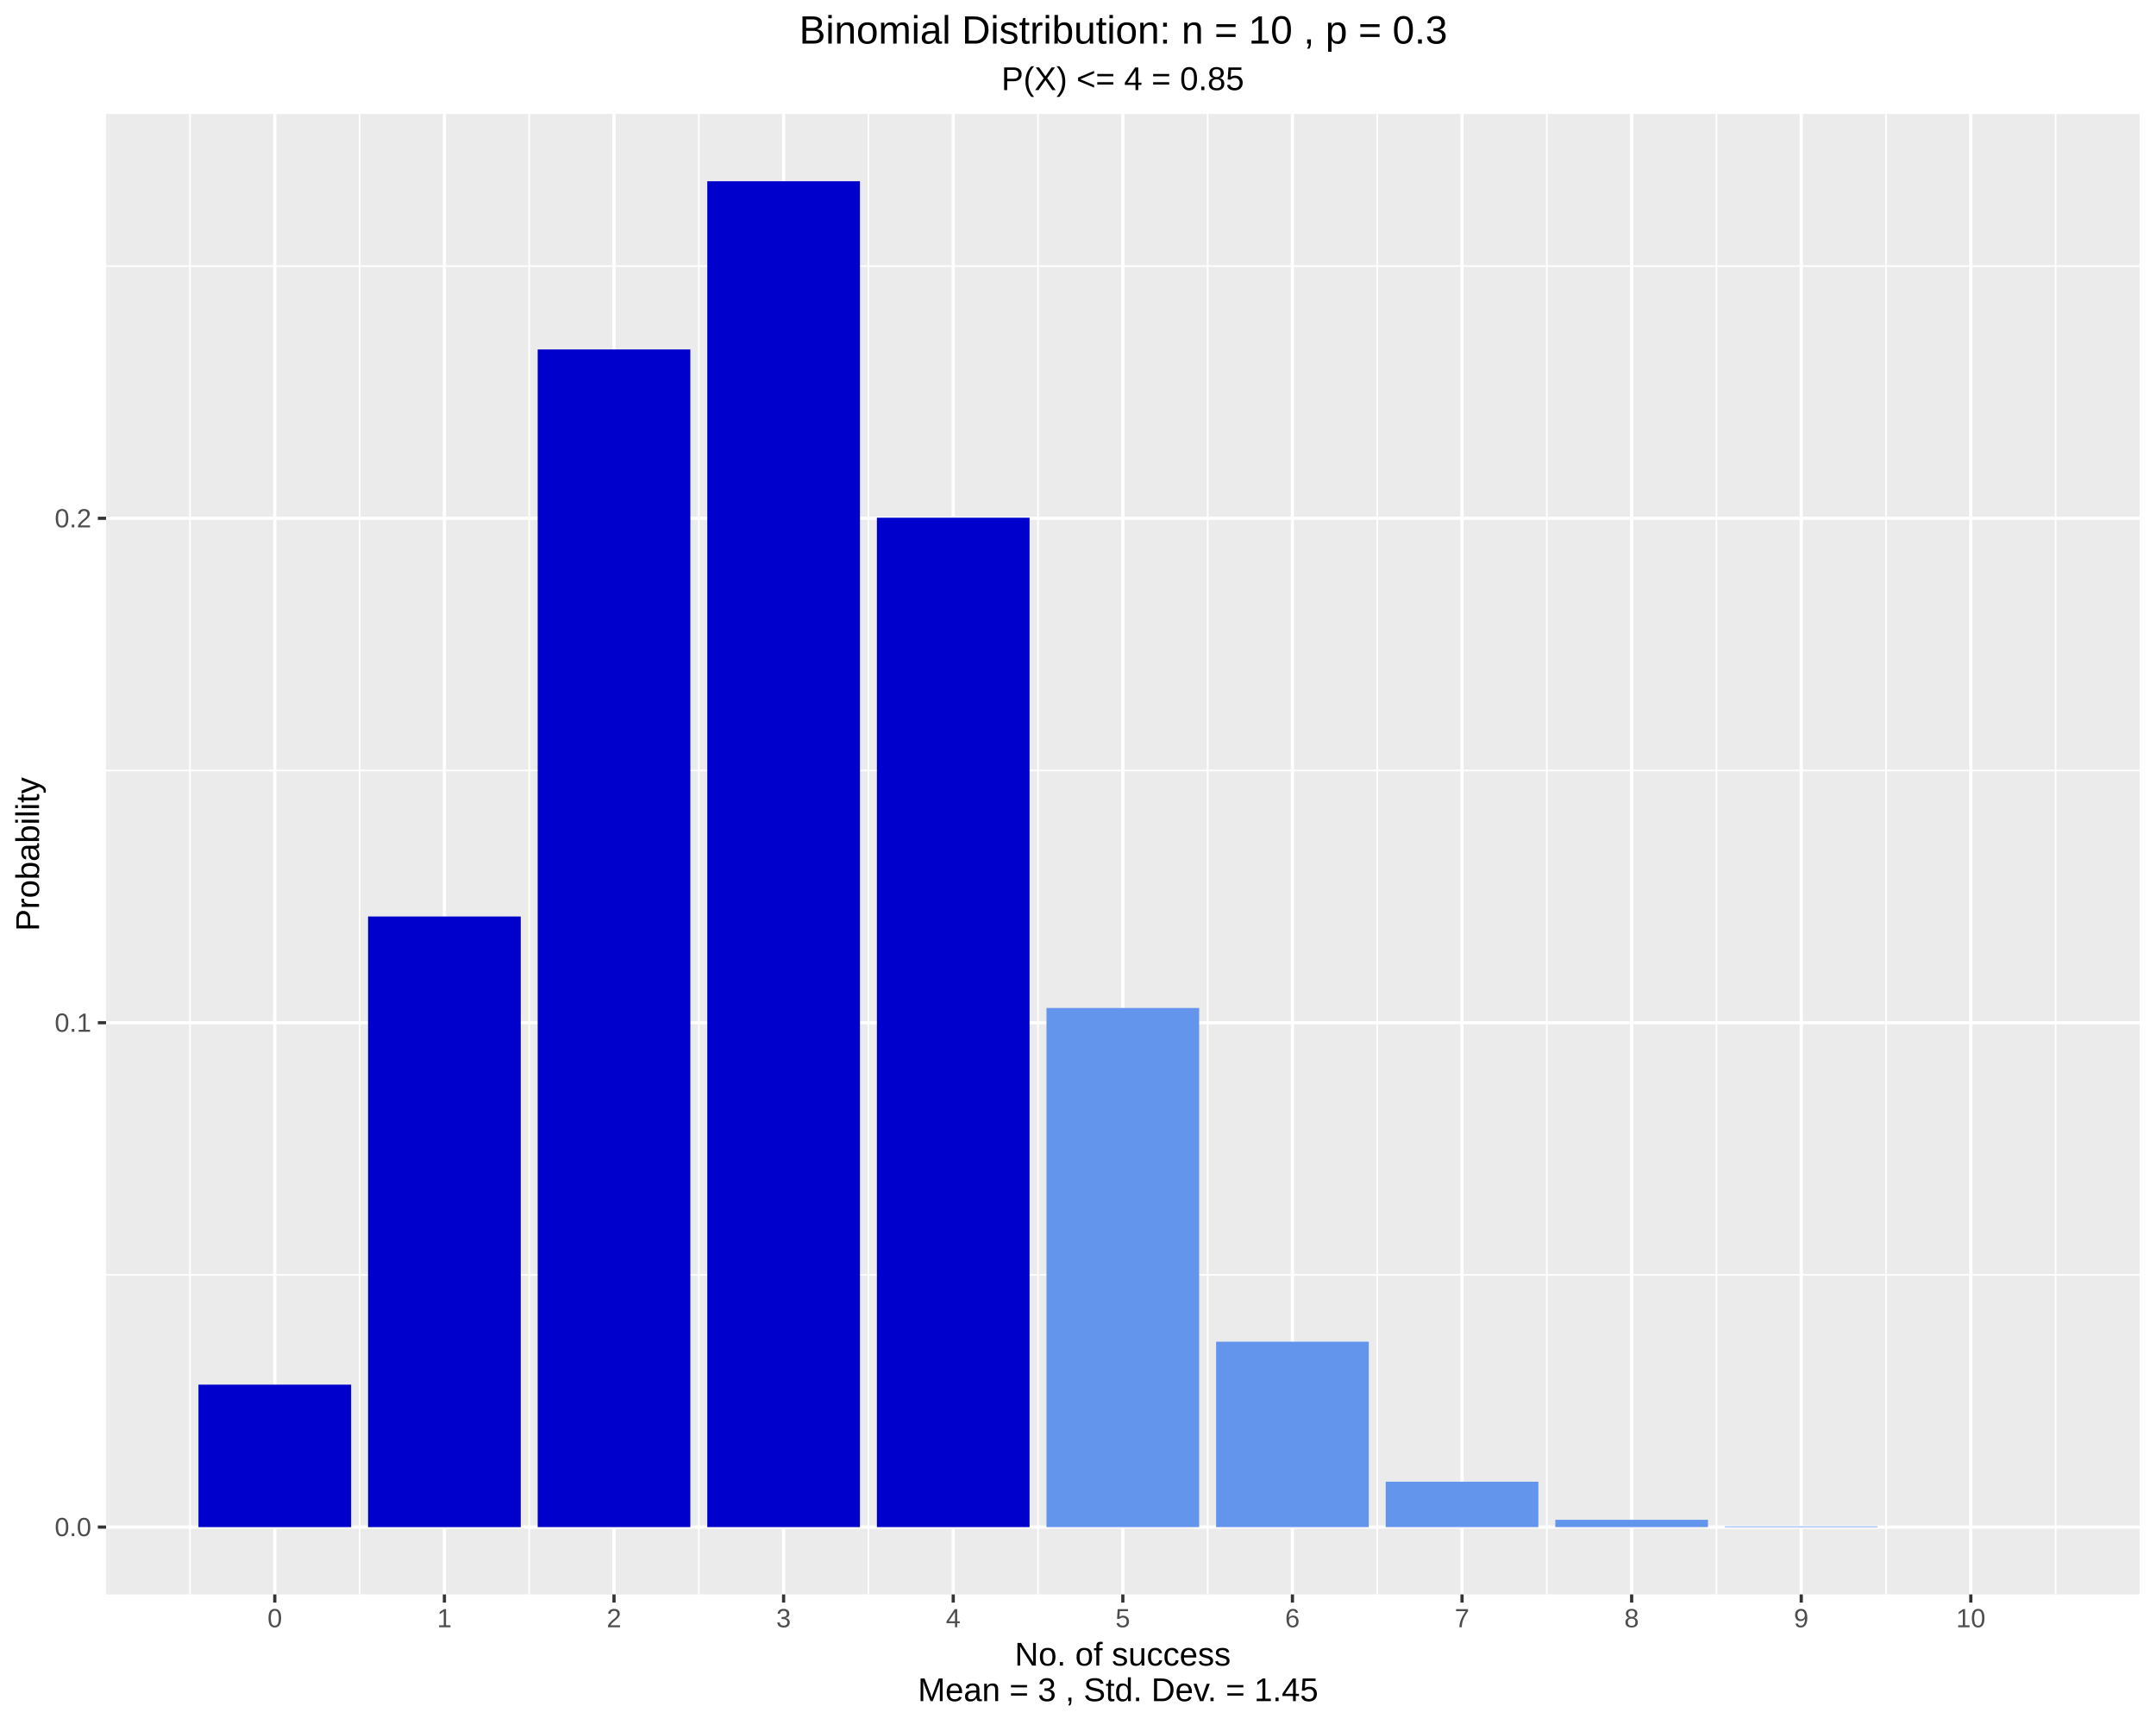
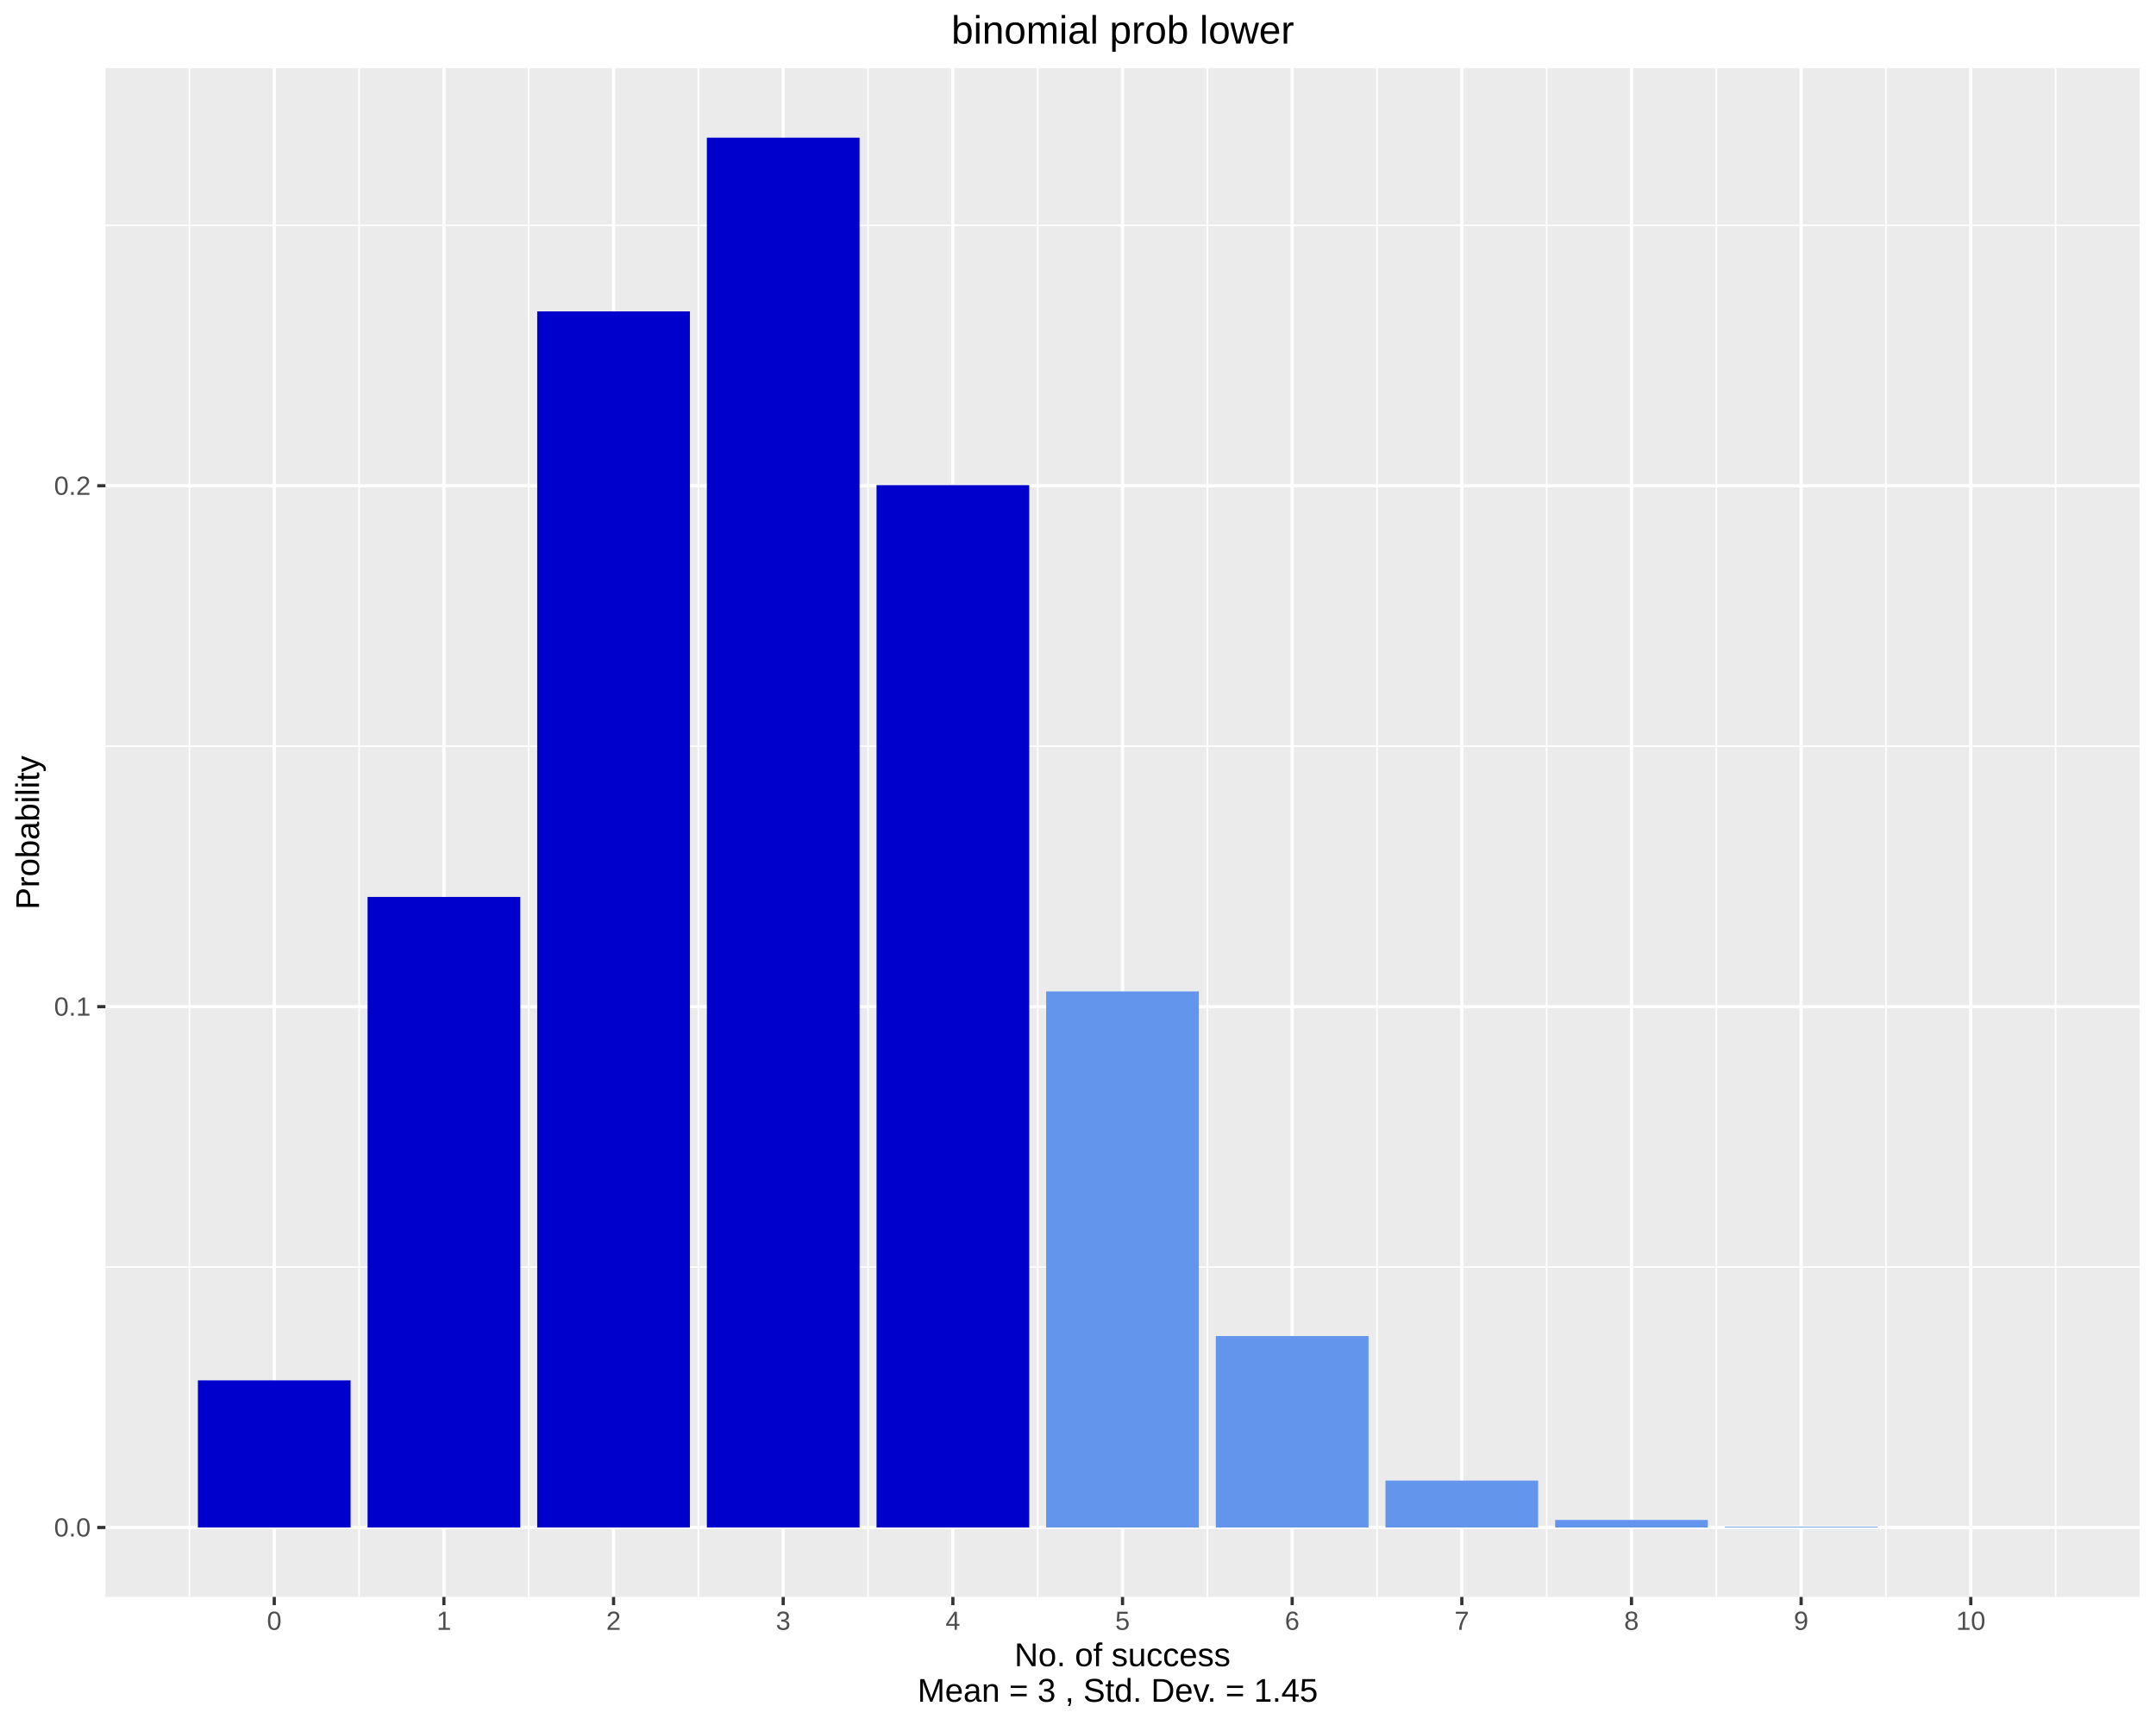
<svg xmlns="http://www.w3.org/2000/svg" viewBox="0 0 720.00 576.00">
  <defs>
    <style type="text/css">
    line, polyline, polygon, path, rect, circle {
      fill: none;
      stroke: #000000;
      stroke-linecap: round;
      stroke-linejoin: round;
      stroke-miterlimit: 10.00;
    }
  </style>
  </defs>
  <rect width="100%" height="100%" style="stroke: none; fill: #FFFFFF;" />
  <rect x="0.00" y="0.00" width="720.00" height="576.00" style="stroke-width: 1.07; stroke: #FFFFFF; fill: #FFFFFF;" />
  <defs>
-     <clipPath id="cpMzUuNDJ8NzE0LjUyfDUzMi4zOXwzOC4wNQ==">
-       <rect x="35.42" y="38.05" width="679.10" height="494.34" />
+     <clipPath id="cpMzUuMjF8NzE0LjUyfDUzMy4yNXwyMi43Nw==">
+       <rect x="35.21" y="22.77" width="679.31" height="510.48" />
    </clipPath>
  </defs>
-   <rect x="35.42" y="38.05" width="679.10" height="494.34" style="stroke-width: 1.07; stroke: none; fill: #EBEBEB;" clip-path="url(#cpMzUuNDJ8NzE0LjUyfDUzMi4zOXwzOC4wNQ==)" />
-   <polyline points="35.42,425.71 714.52,425.71 " style="stroke-width: 0.53; stroke: #FFFFFF; stroke-linecap: butt;" clip-path="url(#cpMzUuNDJ8NzE0LjUyfDUzMi4zOXwzOC4wNQ==)" />
-   <polyline points="35.42,257.28 714.52,257.28 " style="stroke-width: 0.53; stroke: #FFFFFF; stroke-linecap: butt;" clip-path="url(#cpMzUuNDJ8NzE0LjUyfDUzMi4zOXwzOC4wNQ==)" />
-   <polyline points="35.42,88.86 714.52,88.86 " style="stroke-width: 0.53; stroke: #FFFFFF; stroke-linecap: butt;" clip-path="url(#cpMzUuNDJ8NzE0LjUyfDUzMi4zOXwzOC4wNQ==)" />
-   <polyline points="63.45,532.39 63.45,38.05 " style="stroke-width: 0.53; stroke: #FFFFFF; stroke-linecap: butt;" clip-path="url(#cpMzUuNDJ8NzE0LjUyfDUzMi4zOXwzOC4wNQ==)" />
-   <polyline points="120.09,532.39 120.09,38.05 " style="stroke-width: 0.53; stroke: #FFFFFF; stroke-linecap: butt;" clip-path="url(#cpMzUuNDJ8NzE0LjUyfDUzMi4zOXwzOC4wNQ==)" />
-   <polyline points="176.73,532.39 176.73,38.05 " style="stroke-width: 0.53; stroke: #FFFFFF; stroke-linecap: butt;" clip-path="url(#cpMzUuNDJ8NzE0LjUyfDUzMi4zOXwzOC4wNQ==)" />
-   <polyline points="233.37,532.39 233.37,38.05 " style="stroke-width: 0.53; stroke: #FFFFFF; stroke-linecap: butt;" clip-path="url(#cpMzUuNDJ8NzE0LjUyfDUzMi4zOXwzOC4wNQ==)" />
-   <polyline points="290.01,532.39 290.01,38.05 " style="stroke-width: 0.53; stroke: #FFFFFF; stroke-linecap: butt;" clip-path="url(#cpMzUuNDJ8NzE0LjUyfDUzMi4zOXwzOC4wNQ==)" />
-   <polyline points="346.65,532.39 346.65,38.05 " style="stroke-width: 0.53; stroke: #FFFFFF; stroke-linecap: butt;" clip-path="url(#cpMzUuNDJ8NzE0LjUyfDUzMi4zOXwzOC4wNQ==)" />
-   <polyline points="403.29,532.39 403.29,38.05 " style="stroke-width: 0.53; stroke: #FFFFFF; stroke-linecap: butt;" clip-path="url(#cpMzUuNDJ8NzE0LjUyfDUzMi4zOXwzOC4wNQ==)" />
-   <polyline points="459.93,532.39 459.93,38.05 " style="stroke-width: 0.53; stroke: #FFFFFF; stroke-linecap: butt;" clip-path="url(#cpMzUuNDJ8NzE0LjUyfDUzMi4zOXwzOC4wNQ==)" />
-   <polyline points="516.57,532.39 516.57,38.05 " style="stroke-width: 0.53; stroke: #FFFFFF; stroke-linecap: butt;" clip-path="url(#cpMzUuNDJ8NzE0LjUyfDUzMi4zOXwzOC4wNQ==)" />
-   <polyline points="573.21,532.39 573.21,38.05 " style="stroke-width: 0.53; stroke: #FFFFFF; stroke-linecap: butt;" clip-path="url(#cpMzUuNDJ8NzE0LjUyfDUzMi4zOXwzOC4wNQ==)" />
-   <polyline points="629.84,532.39 629.84,38.05 " style="stroke-width: 0.53; stroke: #FFFFFF; stroke-linecap: butt;" clip-path="url(#cpMzUuNDJ8NzE0LjUyfDUzMi4zOXwzOC4wNQ==)" />
-   <polyline points="686.48,532.39 686.48,38.05 " style="stroke-width: 0.53; stroke: #FFFFFF; stroke-linecap: butt;" clip-path="url(#cpMzUuNDJ8NzE0LjUyfDUzMi4zOXwzOC4wNQ==)" />
-   <polyline points="35.42,509.92 714.52,509.92 " style="stroke-width: 1.07; stroke: #FFFFFF; stroke-linecap: butt;" clip-path="url(#cpMzUuNDJ8NzE0LjUyfDUzMi4zOXwzOC4wNQ==)" />
-   <polyline points="35.42,341.50 714.52,341.50 " style="stroke-width: 1.07; stroke: #FFFFFF; stroke-linecap: butt;" clip-path="url(#cpMzUuNDJ8NzE0LjUyfDUzMi4zOXwzOC4wNQ==)" />
-   <polyline points="35.42,173.07 714.52,173.07 " style="stroke-width: 1.07; stroke: #FFFFFF; stroke-linecap: butt;" clip-path="url(#cpMzUuNDJ8NzE0LjUyfDUzMi4zOXwzOC4wNQ==)" />
-   <polyline points="91.77,532.39 91.77,38.05 " style="stroke-width: 1.07; stroke: #FFFFFF; stroke-linecap: butt;" clip-path="url(#cpMzUuNDJ8NzE0LjUyfDUzMi4zOXwzOC4wNQ==)" />
-   <polyline points="148.41,532.39 148.41,38.05 " style="stroke-width: 1.07; stroke: #FFFFFF; stroke-linecap: butt;" clip-path="url(#cpMzUuNDJ8NzE0LjUyfDUzMi4zOXwzOC4wNQ==)" />
-   <polyline points="205.05,532.39 205.05,38.05 " style="stroke-width: 1.07; stroke: #FFFFFF; stroke-linecap: butt;" clip-path="url(#cpMzUuNDJ8NzE0LjUyfDUzMi4zOXwzOC4wNQ==)" />
-   <polyline points="261.69,532.39 261.69,38.05 " style="stroke-width: 1.07; stroke: #FFFFFF; stroke-linecap: butt;" clip-path="url(#cpMzUuNDJ8NzE0LjUyfDUzMi4zOXwzOC4wNQ==)" />
-   <polyline points="318.33,532.39 318.33,38.05 " style="stroke-width: 1.07; stroke: #FFFFFF; stroke-linecap: butt;" clip-path="url(#cpMzUuNDJ8NzE0LjUyfDUzMi4zOXwzOC4wNQ==)" />
-   <polyline points="374.97,532.39 374.97,38.05 " style="stroke-width: 1.07; stroke: #FFFFFF; stroke-linecap: butt;" clip-path="url(#cpMzUuNDJ8NzE0LjUyfDUzMi4zOXwzOC4wNQ==)" />
-   <polyline points="431.61,532.39 431.61,38.05 " style="stroke-width: 1.07; stroke: #FFFFFF; stroke-linecap: butt;" clip-path="url(#cpMzUuNDJ8NzE0LjUyfDUzMi4zOXwzOC4wNQ==)" />
-   <polyline points="488.25,532.39 488.25,38.05 " style="stroke-width: 1.07; stroke: #FFFFFF; stroke-linecap: butt;" clip-path="url(#cpMzUuNDJ8NzE0LjUyfDUzMi4zOXwzOC4wNQ==)" />
-   <polyline points="544.89,532.39 544.89,38.05 " style="stroke-width: 1.07; stroke: #FFFFFF; stroke-linecap: butt;" clip-path="url(#cpMzUuNDJ8NzE0LjUyfDUzMi4zOXwzOC4wNQ==)" />
-   <polyline points="601.53,532.39 601.53,38.05 " style="stroke-width: 1.07; stroke: #FFFFFF; stroke-linecap: butt;" clip-path="url(#cpMzUuNDJ8NzE0LjUyfDUzMi4zOXwzOC4wNQ==)" />
-   <polyline points="658.16,532.39 658.16,38.05 " style="stroke-width: 1.07; stroke: #FFFFFF; stroke-linecap: butt;" clip-path="url(#cpMzUuNDJ8NzE0LjUyfDUzMi4zOXwzOC4wNQ==)" />
-   <rect x="66.28" y="462.35" width="50.98" height="47.58" style="stroke-width: 1.07; stroke: none; stroke-linecap: butt; fill: #0000CD;" clip-path="url(#cpMzUuNDJ8NzE0LjUyfDUzMi4zOXwzOC4wNQ==)" />
-   <rect x="122.92" y="306.03" width="50.98" height="203.90" style="stroke-width: 1.07; stroke: none; stroke-linecap: butt; fill: #0000CD;" clip-path="url(#cpMzUuNDJ8NzE0LjUyfDUzMi4zOXwzOC4wNQ==)" />
-   <rect x="179.56" y="116.69" width="50.98" height="393.23" style="stroke-width: 1.07; stroke: none; stroke-linecap: butt; fill: #0000CD;" clip-path="url(#cpMzUuNDJ8NzE0LjUyfDUzMi4zOXwzOC4wNQ==)" />
-   <rect x="236.20" y="60.52" width="50.98" height="449.40" style="stroke-width: 1.07; stroke: none; stroke-linecap: butt; fill: #0000CD;" clip-path="url(#cpMzUuNDJ8NzE0LjUyfDUzMi4zOXwzOC4wNQ==)" />
-   <rect x="292.84" y="172.87" width="50.98" height="337.05" style="stroke-width: 1.07; stroke: none; stroke-linecap: butt; fill: #0000CD;" clip-path="url(#cpMzUuNDJ8NzE0LjUyfDUzMi4zOXwzOC4wNQ==)" />
-   <rect x="349.48" y="336.58" width="50.98" height="173.34" style="stroke-width: 1.07; stroke: none; stroke-linecap: butt; fill: #6495ED;" clip-path="url(#cpMzUuNDJ8NzE0LjUyfDUzMi4zOXwzOC4wNQ==)" />
-   <rect x="406.12" y="448.01" width="50.98" height="61.91" style="stroke-width: 1.07; stroke: none; stroke-linecap: butt; fill: #6495ED;" clip-path="url(#cpMzUuNDJ8NzE0LjUyfDUzMi4zOXwzOC4wNQ==)" />
-   <rect x="462.76" y="494.76" width="50.98" height="15.16" style="stroke-width: 1.07; stroke: none; stroke-linecap: butt; fill: #6495ED;" clip-path="url(#cpMzUuNDJ8NzE0LjUyfDUzMi4zOXwzOC4wNQ==)" />
-   <rect x="519.40" y="507.48" width="50.98" height="2.44" style="stroke-width: 1.07; stroke: none; stroke-linecap: butt; fill: #6495ED;" clip-path="url(#cpMzUuNDJ8NzE0LjUyfDUzMi4zOXwzOC4wNQ==)" />
-   <rect x="576.04" y="509.69" width="50.98" height="0.23" style="stroke-width: 1.07; stroke: none; stroke-linecap: butt; fill: #6495ED;" clip-path="url(#cpMzUuNDJ8NzE0LjUyfDUzMi4zOXwzOC4wNQ==)" />
-   <rect x="632.68" y="509.91" width="50.98" height="0.00" style="stroke-width: 1.07; stroke: none; stroke-linecap: butt; fill: #6495ED;" clip-path="url(#cpMzUuNDJ8NzE0LjUyfDUzMi4zOXwzOC4wNQ==)" />
+   <rect x="35.21" y="22.77" width="679.31" height="510.48" style="stroke-width: 1.07; stroke: none; fill: #EBEBEB;" clip-path="url(#cpMzUuMjF8NzE0LjUyfDUzMy4yNXwyMi43Nw==)" />
+   <polyline points="35.21,423.09 714.52,423.09 " style="stroke-width: 0.53; stroke: #FFFFFF; stroke-linecap: butt;" clip-path="url(#cpMzUuMjF8NzE0LjUyfDUzMy4yNXwyMi43Nw==)" />
+   <polyline points="35.21,249.16 714.52,249.16 " style="stroke-width: 0.53; stroke: #FFFFFF; stroke-linecap: butt;" clip-path="url(#cpMzUuMjF8NzE0LjUyfDUzMy4yNXwyMi43Nw==)" />
+   <polyline points="35.21,75.24 714.52,75.24 " style="stroke-width: 0.53; stroke: #FFFFFF; stroke-linecap: butt;" clip-path="url(#cpMzUuMjF8NzE0LjUyfDUzMy4yNXwyMi43Nw==)" />
+   <polyline points="63.26,533.25 63.26,22.77 " style="stroke-width: 0.53; stroke: #FFFFFF; stroke-linecap: butt;" clip-path="url(#cpMzUuMjF8NzE0LjUyfDUzMy4yNXwyMi43Nw==)" />
+   <polyline points="119.91,533.25 119.91,22.77 " style="stroke-width: 0.53; stroke: #FFFFFF; stroke-linecap: butt;" clip-path="url(#cpMzUuMjF8NzE0LjUyfDUzMy4yNXwyMi43Nw==)" />
+   <polyline points="176.57,533.25 176.57,22.77 " style="stroke-width: 0.53; stroke: #FFFFFF; stroke-linecap: butt;" clip-path="url(#cpMzUuMjF8NzE0LjUyfDUzMy4yNXwyMi43Nw==)" />
+   <polyline points="233.23,533.25 233.23,22.77 " style="stroke-width: 0.53; stroke: #FFFFFF; stroke-linecap: butt;" clip-path="url(#cpMzUuMjF8NzE0LjUyfDUzMy4yNXwyMi43Nw==)" />
+   <polyline points="289.88,533.25 289.88,22.77 " style="stroke-width: 0.53; stroke: #FFFFFF; stroke-linecap: butt;" clip-path="url(#cpMzUuMjF8NzE0LjUyfDUzMy4yNXwyMi43Nw==)" />
+   <polyline points="346.54,533.25 346.54,22.77 " style="stroke-width: 0.53; stroke: #FFFFFF; stroke-linecap: butt;" clip-path="url(#cpMzUuMjF8NzE0LjUyfDUzMy4yNXwyMi43Nw==)" />
+   <polyline points="403.19,533.25 403.19,22.77 " style="stroke-width: 0.53; stroke: #FFFFFF; stroke-linecap: butt;" clip-path="url(#cpMzUuMjF8NzE0LjUyfDUzMy4yNXwyMi43Nw==)" />
+   <polyline points="459.85,533.25 459.85,22.77 " style="stroke-width: 0.53; stroke: #FFFFFF; stroke-linecap: butt;" clip-path="url(#cpMzUuMjF8NzE0LjUyfDUzMy4yNXwyMi43Nw==)" />
+   <polyline points="516.51,533.25 516.51,22.77 " style="stroke-width: 0.53; stroke: #FFFFFF; stroke-linecap: butt;" clip-path="url(#cpMzUuMjF8NzE0LjUyfDUzMy4yNXwyMi43Nw==)" />
+   <polyline points="573.16,533.25 573.16,22.77 " style="stroke-width: 0.53; stroke: #FFFFFF; stroke-linecap: butt;" clip-path="url(#cpMzUuMjF8NzE0LjUyfDUzMy4yNXwyMi43Nw==)" />
+   <polyline points="629.82,533.25 629.82,22.77 " style="stroke-width: 0.53; stroke: #FFFFFF; stroke-linecap: butt;" clip-path="url(#cpMzUuMjF8NzE0LjUyfDUzMy4yNXwyMi43Nw==)" />
+   <polyline points="686.48,533.25 686.48,22.77 " style="stroke-width: 0.53; stroke: #FFFFFF; stroke-linecap: butt;" clip-path="url(#cpMzUuMjF8NzE0LjUyfDUzMy4yNXwyMi43Nw==)" />
+   <polyline points="35.21,510.05 714.52,510.05 " style="stroke-width: 1.07; stroke: #FFFFFF; stroke-linecap: butt;" clip-path="url(#cpMzUuMjF8NzE0LjUyfDUzMy4yNXwyMi43Nw==)" />
+   <polyline points="35.21,336.13 714.52,336.13 " style="stroke-width: 1.07; stroke: #FFFFFF; stroke-linecap: butt;" clip-path="url(#cpMzUuMjF8NzE0LjUyfDUzMy4yNXwyMi43Nw==)" />
+   <polyline points="35.21,162.20 714.52,162.20 " style="stroke-width: 1.07; stroke: #FFFFFF; stroke-linecap: butt;" clip-path="url(#cpMzUuMjF8NzE0LjUyfDUzMy4yNXwyMi43Nw==)" />
+   <polyline points="91.59,533.25 91.59,22.77 " style="stroke-width: 1.07; stroke: #FFFFFF; stroke-linecap: butt;" clip-path="url(#cpMzUuMjF8NzE0LjUyfDUzMy4yNXwyMi43Nw==)" />
+   <polyline points="148.24,533.25 148.24,22.77 " style="stroke-width: 1.07; stroke: #FFFFFF; stroke-linecap: butt;" clip-path="url(#cpMzUuMjF8NzE0LjUyfDUzMy4yNXwyMi43Nw==)" />
+   <polyline points="204.90,533.25 204.90,22.77 " style="stroke-width: 1.07; stroke: #FFFFFF; stroke-linecap: butt;" clip-path="url(#cpMzUuMjF8NzE0LjUyfDUzMy4yNXwyMi43Nw==)" />
+   <polyline points="261.55,533.25 261.55,22.77 " style="stroke-width: 1.07; stroke: #FFFFFF; stroke-linecap: butt;" clip-path="url(#cpMzUuMjF8NzE0LjUyfDUzMy4yNXwyMi43Nw==)" />
+   <polyline points="318.21,533.25 318.21,22.77 " style="stroke-width: 1.07; stroke: #FFFFFF; stroke-linecap: butt;" clip-path="url(#cpMzUuMjF8NzE0LjUyfDUzMy4yNXwyMi43Nw==)" />
+   <polyline points="374.87,533.25 374.87,22.77 " style="stroke-width: 1.07; stroke: #FFFFFF; stroke-linecap: butt;" clip-path="url(#cpMzUuMjF8NzE0LjUyfDUzMy4yNXwyMi43Nw==)" />
+   <polyline points="431.52,533.25 431.52,22.77 " style="stroke-width: 1.07; stroke: #FFFFFF; stroke-linecap: butt;" clip-path="url(#cpMzUuMjF8NzE0LjUyfDUzMy4yNXwyMi43Nw==)" />
+   <polyline points="488.18,533.25 488.18,22.77 " style="stroke-width: 1.07; stroke: #FFFFFF; stroke-linecap: butt;" clip-path="url(#cpMzUuMjF8NzE0LjUyfDUzMy4yNXwyMi43Nw==)" />
+   <polyline points="544.84,533.25 544.84,22.77 " style="stroke-width: 1.07; stroke: #FFFFFF; stroke-linecap: butt;" clip-path="url(#cpMzUuMjF8NzE0LjUyfDUzMy4yNXwyMi43Nw==)" />
+   <polyline points="601.49,533.25 601.49,22.77 " style="stroke-width: 1.07; stroke: #FFFFFF; stroke-linecap: butt;" clip-path="url(#cpMzUuMjF8NzE0LjUyfDUzMy4yNXwyMi43Nw==)" />
+   <polyline points="658.15,533.25 658.15,22.77 " style="stroke-width: 1.07; stroke: #FFFFFF; stroke-linecap: butt;" clip-path="url(#cpMzUuMjF8NzE0LjUyfDUzMy4yNXwyMi43Nw==)" />
+   <rect x="66.09" y="460.92" width="50.99" height="49.13" style="stroke-width: 1.07; stroke: none; stroke-linecap: square; stroke-linejoin: miter; fill: #0000CD;" clip-path="url(#cpMzUuMjF8NzE0LjUyfDUzMy4yNXwyMi43Nw==)" />
+   <rect x="122.75" y="299.50" width="50.99" height="210.55" style="stroke-width: 1.07; stroke: none; stroke-linecap: square; stroke-linejoin: miter; fill: #0000CD;" clip-path="url(#cpMzUuMjF8NzE0LjUyfDUzMy4yNXwyMi43Nw==)" />
+   <rect x="179.40" y="103.98" width="50.99" height="406.06" style="stroke-width: 1.07; stroke: none; stroke-linecap: square; stroke-linejoin: miter; fill: #0000CD;" clip-path="url(#cpMzUuMjF8NzE0LjUyfDUzMy4yNXwyMi43Nw==)" />
+   <rect x="236.06" y="45.98" width="50.99" height="464.07" style="stroke-width: 1.07; stroke: none; stroke-linecap: square; stroke-linejoin: miter; fill: #0000CD;" clip-path="url(#cpMzUuMjF8NzE0LjUyfDUzMy4yNXwyMi43Nw==)" />
+   <rect x="292.72" y="161.99" width="50.99" height="348.05" style="stroke-width: 1.07; stroke: none; stroke-linecap: square; stroke-linejoin: miter; fill: #0000CD;" clip-path="url(#cpMzUuMjF8NzE0LjUyfDUzMy4yNXwyMi43Nw==)" />
+   <rect x="349.37" y="331.05" width="50.99" height="179.00" style="stroke-width: 1.07; stroke: none; stroke-linecap: square; stroke-linejoin: miter; fill: #6495ED;" clip-path="url(#cpMzUuMjF8NzE0LjUyfDUzMy4yNXwyMi43Nw==)" />
+   <rect x="406.03" y="446.12" width="50.99" height="63.93" style="stroke-width: 1.07; stroke: none; stroke-linecap: square; stroke-linejoin: miter; fill: #6495ED;" clip-path="url(#cpMzUuMjF8NzE0LjUyfDUzMy4yNXwyMi43Nw==)" />
+   <rect x="462.68" y="494.39" width="50.99" height="15.66" style="stroke-width: 1.07; stroke: none; stroke-linecap: square; stroke-linejoin: miter; fill: #6495ED;" clip-path="url(#cpMzUuMjF8NzE0LjUyfDUzMy4yNXwyMi43Nw==)" />
+   <rect x="519.34" y="507.53" width="50.99" height="2.52" style="stroke-width: 1.07; stroke: none; stroke-linecap: square; stroke-linejoin: miter; fill: #6495ED;" clip-path="url(#cpMzUuMjF8NzE0LjUyfDUzMy4yNXwyMi43Nw==)" />
+   <rect x="576.00" y="509.81" width="50.99" height="0.24" style="stroke-width: 1.07; stroke: none; stroke-linecap: square; stroke-linejoin: miter; fill: #6495ED;" clip-path="url(#cpMzUuMjF8NzE0LjUyfDUzMy4yNXwyMi43Nw==)" />
+   <rect x="632.65" y="510.04" width="50.99" height="0.01" style="stroke-width: 1.07; stroke: none; stroke-linecap: square; stroke-linejoin: miter; fill: #6495ED;" clip-path="url(#cpMzUuMjF8NzE0LjUyfDUzMy4yNXwyMi43Nw==)" />
  <defs>
    <clipPath id="cpMC4wMHw3MjAuMDB8NTc2LjAwfDAuMDA=">
      <rect x="0.00" y="0.00" width="720.00" height="576.00" />
    </clipPath>
  </defs>
  <g clip-path="url(#cpMC4wMHw3MjAuMDB8NTc2LjAwfDAuMDA=)">
-     <text x="18.27" y="512.94" style="font-size: 8.80px; fill: #4D4D4D; font-family: Liberation Sans;" textLength="12.22px" lengthAdjust="spacingAndGlyphs">0.0</text>
+     <text x="18.06" y="513.07" style="font-size: 8.80px; fill: #4D4D4D; font-family: Liberation Sans;" textLength="12.22px" lengthAdjust="spacingAndGlyphs">0.0</text>
  </g>
  <g clip-path="url(#cpMC4wMHw3MjAuMDB8NTc2LjAwfDAuMDA=)">
-     <text x="18.27" y="344.52" style="font-size: 8.80px; fill: #4D4D4D; font-family: Liberation Sans;" textLength="12.22px" lengthAdjust="spacingAndGlyphs">0.1</text>
+     <text x="18.06" y="339.15" style="font-size: 8.80px; fill: #4D4D4D; font-family: Liberation Sans;" textLength="12.22px" lengthAdjust="spacingAndGlyphs">0.1</text>
  </g>
  <g clip-path="url(#cpMC4wMHw3MjAuMDB8NTc2LjAwfDAuMDA=)">
-     <text x="18.27" y="176.10" style="font-size: 8.80px; fill: #4D4D4D; font-family: Liberation Sans;" textLength="12.22px" lengthAdjust="spacingAndGlyphs">0.2</text>
+     <text x="18.06" y="165.23" style="font-size: 8.80px; fill: #4D4D4D; font-family: Liberation Sans;" textLength="12.22px" lengthAdjust="spacingAndGlyphs">0.2</text>
  </g>
-   <polyline points="32.68,509.92 35.42,509.92 " style="stroke-width: 1.07; stroke: #333333; stroke-linecap: butt;" clip-path="url(#cpMC4wMHw3MjAuMDB8NTc2LjAwfDAuMDA=)" />
-   <polyline points="32.68,341.50 35.42,341.50 " style="stroke-width: 1.07; stroke: #333333; stroke-linecap: butt;" clip-path="url(#cpMC4wMHw3MjAuMDB8NTc2LjAwfDAuMDA=)" />
-   <polyline points="32.68,173.07 35.42,173.07 " style="stroke-width: 1.07; stroke: #333333; stroke-linecap: butt;" clip-path="url(#cpMC4wMHw3MjAuMDB8NTc2LjAwfDAuMDA=)" />
-   <polyline points="91.77,535.13 91.77,532.39 " style="stroke-width: 1.07; stroke: #333333; stroke-linecap: butt;" clip-path="url(#cpMC4wMHw3MjAuMDB8NTc2LjAwfDAuMDA=)" />
-   <polyline points="148.41,535.13 148.41,532.39 " style="stroke-width: 1.07; stroke: #333333; stroke-linecap: butt;" clip-path="url(#cpMC4wMHw3MjAuMDB8NTc2LjAwfDAuMDA=)" />
-   <polyline points="205.05,535.13 205.05,532.39 " style="stroke-width: 1.07; stroke: #333333; stroke-linecap: butt;" clip-path="url(#cpMC4wMHw3MjAuMDB8NTc2LjAwfDAuMDA=)" />
-   <polyline points="261.69,535.13 261.69,532.39 " style="stroke-width: 1.07; stroke: #333333; stroke-linecap: butt;" clip-path="url(#cpMC4wMHw3MjAuMDB8NTc2LjAwfDAuMDA=)" />
-   <polyline points="318.33,535.13 318.33,532.39 " style="stroke-width: 1.07; stroke: #333333; stroke-linecap: butt;" clip-path="url(#cpMC4wMHw3MjAuMDB8NTc2LjAwfDAuMDA=)" />
-   <polyline points="374.97,535.13 374.97,532.39 " style="stroke-width: 1.07; stroke: #333333; stroke-linecap: butt;" clip-path="url(#cpMC4wMHw3MjAuMDB8NTc2LjAwfDAuMDA=)" />
-   <polyline points="431.61,535.13 431.61,532.39 " style="stroke-width: 1.07; stroke: #333333; stroke-linecap: butt;" clip-path="url(#cpMC4wMHw3MjAuMDB8NTc2LjAwfDAuMDA=)" />
-   <polyline points="488.25,535.13 488.25,532.39 " style="stroke-width: 1.07; stroke: #333333; stroke-linecap: butt;" clip-path="url(#cpMC4wMHw3MjAuMDB8NTc2LjAwfDAuMDA=)" />
-   <polyline points="544.89,535.13 544.89,532.39 " style="stroke-width: 1.07; stroke: #333333; stroke-linecap: butt;" clip-path="url(#cpMC4wMHw3MjAuMDB8NTc2LjAwfDAuMDA=)" />
-   <polyline points="601.53,535.13 601.53,532.39 " style="stroke-width: 1.07; stroke: #333333; stroke-linecap: butt;" clip-path="url(#cpMC4wMHw3MjAuMDB8NTc2LjAwfDAuMDA=)" />
-   <polyline points="658.16,535.13 658.16,532.39 " style="stroke-width: 1.07; stroke: #333333; stroke-linecap: butt;" clip-path="url(#cpMC4wMHw3MjAuMDB8NTc2LjAwfDAuMDA=)" />
+   <polyline points="32.47,510.05 35.21,510.05 " style="stroke-width: 1.07; stroke: #333333; stroke-linecap: butt;" clip-path="url(#cpMC4wMHw3MjAuMDB8NTc2LjAwfDAuMDA=)" />
+   <polyline points="32.47,336.13 35.21,336.13 " style="stroke-width: 1.07; stroke: #333333; stroke-linecap: butt;" clip-path="url(#cpMC4wMHw3MjAuMDB8NTc2LjAwfDAuMDA=)" />
+   <polyline points="32.47,162.20 35.21,162.20 " style="stroke-width: 1.07; stroke: #333333; stroke-linecap: butt;" clip-path="url(#cpMC4wMHw3MjAuMDB8NTc2LjAwfDAuMDA=)" />
+   <polyline points="91.59,535.99 91.59,533.25 " style="stroke-width: 1.07; stroke: #333333; stroke-linecap: butt;" clip-path="url(#cpMC4wMHw3MjAuMDB8NTc2LjAwfDAuMDA=)" />
+   <polyline points="148.24,535.99 148.24,533.25 " style="stroke-width: 1.07; stroke: #333333; stroke-linecap: butt;" clip-path="url(#cpMC4wMHw3MjAuMDB8NTc2LjAwfDAuMDA=)" />
+   <polyline points="204.90,535.99 204.90,533.25 " style="stroke-width: 1.07; stroke: #333333; stroke-linecap: butt;" clip-path="url(#cpMC4wMHw3MjAuMDB8NTc2LjAwfDAuMDA=)" />
+   <polyline points="261.55,535.99 261.55,533.25 " style="stroke-width: 1.07; stroke: #333333; stroke-linecap: butt;" clip-path="url(#cpMC4wMHw3MjAuMDB8NTc2LjAwfDAuMDA=)" />
+   <polyline points="318.21,535.99 318.21,533.25 " style="stroke-width: 1.07; stroke: #333333; stroke-linecap: butt;" clip-path="url(#cpMC4wMHw3MjAuMDB8NTc2LjAwfDAuMDA=)" />
+   <polyline points="374.87,535.99 374.87,533.25 " style="stroke-width: 1.07; stroke: #333333; stroke-linecap: butt;" clip-path="url(#cpMC4wMHw3MjAuMDB8NTc2LjAwfDAuMDA=)" />
+   <polyline points="431.52,535.99 431.52,533.25 " style="stroke-width: 1.07; stroke: #333333; stroke-linecap: butt;" clip-path="url(#cpMC4wMHw3MjAuMDB8NTc2LjAwfDAuMDA=)" />
+   <polyline points="488.18,535.99 488.18,533.25 " style="stroke-width: 1.07; stroke: #333333; stroke-linecap: butt;" clip-path="url(#cpMC4wMHw3MjAuMDB8NTc2LjAwfDAuMDA=)" />
+   <polyline points="544.84,535.99 544.84,533.25 " style="stroke-width: 1.07; stroke: #333333; stroke-linecap: butt;" clip-path="url(#cpMC4wMHw3MjAuMDB8NTc2LjAwfDAuMDA=)" />
+   <polyline points="601.49,535.99 601.49,533.25 " style="stroke-width: 1.07; stroke: #333333; stroke-linecap: butt;" clip-path="url(#cpMC4wMHw3MjAuMDB8NTc2LjAwfDAuMDA=)" />
+   <polyline points="658.15,535.99 658.15,533.25 " style="stroke-width: 1.07; stroke: #333333; stroke-linecap: butt;" clip-path="url(#cpMC4wMHw3MjAuMDB8NTc2LjAwfDAuMDA=)" />
  <g clip-path="url(#cpMC4wMHw3MjAuMDB8NTc2LjAwfDAuMDA=)">
-     <text x="89.33" y="543.37" style="font-size: 8.80px; fill: #4D4D4D; font-family: Liberation Sans;" textLength="4.89px" lengthAdjust="spacingAndGlyphs">0</text>
+     <text x="89.14" y="544.23" style="font-size: 8.80px; fill: #4D4D4D; font-family: Liberation Sans;" textLength="4.89px" lengthAdjust="spacingAndGlyphs">0</text>
  </g>
  <g clip-path="url(#cpMC4wMHw3MjAuMDB8NTc2LjAwfDAuMDA=)">
-     <text x="145.97" y="543.37" style="font-size: 8.80px; fill: #4D4D4D; font-family: Liberation Sans;" textLength="4.89px" lengthAdjust="spacingAndGlyphs">1</text>
+     <text x="145.80" y="544.23" style="font-size: 8.80px; fill: #4D4D4D; font-family: Liberation Sans;" textLength="4.89px" lengthAdjust="spacingAndGlyphs">1</text>
  </g>
  <g clip-path="url(#cpMC4wMHw3MjAuMDB8NTc2LjAwfDAuMDA=)">
-     <text x="202.61" y="543.37" style="font-size: 8.80px; fill: #4D4D4D; font-family: Liberation Sans;" textLength="4.89px" lengthAdjust="spacingAndGlyphs">2</text>
+     <text x="202.45" y="544.23" style="font-size: 8.80px; fill: #4D4D4D; font-family: Liberation Sans;" textLength="4.89px" lengthAdjust="spacingAndGlyphs">2</text>
  </g>
  <g clip-path="url(#cpMC4wMHw3MjAuMDB8NTc2LjAwfDAuMDA=)">
-     <text x="259.24" y="543.37" style="font-size: 8.80px; fill: #4D4D4D; font-family: Liberation Sans;" textLength="4.89px" lengthAdjust="spacingAndGlyphs">3</text>
+     <text x="259.11" y="544.23" style="font-size: 8.80px; fill: #4D4D4D; font-family: Liberation Sans;" textLength="4.89px" lengthAdjust="spacingAndGlyphs">3</text>
  </g>
  <g clip-path="url(#cpMC4wMHw3MjAuMDB8NTc2LjAwfDAuMDA=)">
-     <text x="315.88" y="543.37" style="font-size: 8.80px; fill: #4D4D4D; font-family: Liberation Sans;" textLength="4.89px" lengthAdjust="spacingAndGlyphs">4</text>
+     <text x="315.77" y="544.23" style="font-size: 8.80px; fill: #4D4D4D; font-family: Liberation Sans;" textLength="4.89px" lengthAdjust="spacingAndGlyphs">4</text>
  </g>
  <g clip-path="url(#cpMC4wMHw3MjAuMDB8NTc2LjAwfDAuMDA=)">
-     <text x="372.52" y="543.37" style="font-size: 8.80px; fill: #4D4D4D; font-family: Liberation Sans;" textLength="4.89px" lengthAdjust="spacingAndGlyphs">5</text>
+     <text x="372.42" y="544.23" style="font-size: 8.80px; fill: #4D4D4D; font-family: Liberation Sans;" textLength="4.89px" lengthAdjust="spacingAndGlyphs">5</text>
  </g>
  <g clip-path="url(#cpMC4wMHw3MjAuMDB8NTc2LjAwfDAuMDA=)">
-     <text x="429.16" y="543.37" style="font-size: 8.80px; fill: #4D4D4D; font-family: Liberation Sans;" textLength="4.89px" lengthAdjust="spacingAndGlyphs">6</text>
+     <text x="429.08" y="544.23" style="font-size: 8.80px; fill: #4D4D4D; font-family: Liberation Sans;" textLength="4.89px" lengthAdjust="spacingAndGlyphs">6</text>
  </g>
  <g clip-path="url(#cpMC4wMHw3MjAuMDB8NTc2LjAwfDAuMDA=)">
-     <text x="485.80" y="543.37" style="font-size: 8.80px; fill: #4D4D4D; font-family: Liberation Sans;" textLength="4.89px" lengthAdjust="spacingAndGlyphs">7</text>
+     <text x="485.73" y="544.23" style="font-size: 8.80px; fill: #4D4D4D; font-family: Liberation Sans;" textLength="4.89px" lengthAdjust="spacingAndGlyphs">7</text>
  </g>
  <g clip-path="url(#cpMC4wMHw3MjAuMDB8NTc2LjAwfDAuMDA=)">
-     <text x="542.44" y="543.37" style="font-size: 8.80px; fill: #4D4D4D; font-family: Liberation Sans;" textLength="4.89px" lengthAdjust="spacingAndGlyphs">8</text>
+     <text x="542.39" y="544.23" style="font-size: 8.80px; fill: #4D4D4D; font-family: Liberation Sans;" textLength="4.89px" lengthAdjust="spacingAndGlyphs">8</text>
  </g>
  <g clip-path="url(#cpMC4wMHw3MjAuMDB8NTc2LjAwfDAuMDA=)">
-     <text x="599.08" y="543.37" style="font-size: 8.80px; fill: #4D4D4D; font-family: Liberation Sans;" textLength="4.89px" lengthAdjust="spacingAndGlyphs">9</text>
+     <text x="599.05" y="544.23" style="font-size: 8.80px; fill: #4D4D4D; font-family: Liberation Sans;" textLength="4.89px" lengthAdjust="spacingAndGlyphs">9</text>
  </g>
  <g clip-path="url(#cpMC4wMHw3MjAuMDB8NTc2LjAwfDAuMDA=)">
-     <text x="653.27" y="543.37" style="font-size: 8.80px; fill: #4D4D4D; font-family: Liberation Sans;" textLength="9.78px" lengthAdjust="spacingAndGlyphs">10</text>
+     <text x="653.26" y="544.23" style="font-size: 8.80px; fill: #4D4D4D; font-family: Liberation Sans;" textLength="9.78px" lengthAdjust="spacingAndGlyphs">10</text>
  </g>
  <g clip-path="url(#cpMC4wMHw3MjAuMDB8NTc2LjAwfDAuMDA=)">
-     <text x="338.87" y="556.16" style="font-size: 11.00px; font-family: Liberation Sans;" textLength="72.19px" lengthAdjust="spacingAndGlyphs">No. of success</text>
+     <text x="338.77" y="556.36" style="font-size: 11.00px; font-family: Liberation Sans;" textLength="72.19px" lengthAdjust="spacingAndGlyphs">No. of success</text>
  </g>
  <g clip-path="url(#cpMC4wMHw3MjAuMDB8NTc2LjAwfDAuMDA=)">
-     <text x="306.52" y="568.04" style="font-size: 11.00px; font-family: Liberation Sans;" textLength="136.91px" lengthAdjust="spacingAndGlyphs"> Mean = 3 , Std. Dev. = 1.45</text>
+     <text x="306.41" y="568.24" style="font-size: 11.00px; font-family: Liberation Sans;" textLength="136.91px" lengthAdjust="spacingAndGlyphs"> Mean = 3 , Std. Dev. = 1.45</text>
  </g>
  <g clip-path="url(#cpMC4wMHw3MjAuMDB8NTc2LjAwfDAuMDA=)">
-     <text transform="translate(13.04,310.91) rotate(-90)" style="font-size: 11.00px; font-family: Liberation Sans;" textLength="51.38px" lengthAdjust="spacingAndGlyphs">Probability</text>
+     <text transform="translate(13.04,303.70) rotate(-90)" style="font-size: 11.00px; font-family: Liberation Sans;" textLength="51.38px" lengthAdjust="spacingAndGlyphs">Probability</text>
  </g>
  <g clip-path="url(#cpMC4wMHw3MjAuMDB8NTc2LjAwfDAuMDA=)">
-     <text x="334.43" y="30.08" style="font-size: 11.00px; font-family: Liberation Sans;" textLength="81.08px" lengthAdjust="spacingAndGlyphs">P(X) &lt;= 4 = 0.85</text>
-   </g>
-   <g clip-path="url(#cpMC4wMHw3MjAuMDB8NTc2LjAwfDAuMDA=)">
-     <text x="266.91" y="14.56" style="font-size: 13.20px; font-family: Liberation Sans;" textLength="216.12px" lengthAdjust="spacingAndGlyphs">Binomial Distribution: n = 10 , p = 0.3</text>
+     <text x="317.71" y="14.56" style="font-size: 13.20px; font-family: Liberation Sans;" textLength="114.31px" lengthAdjust="spacingAndGlyphs">binomial prob lower</text>
  </g>
</svg>
